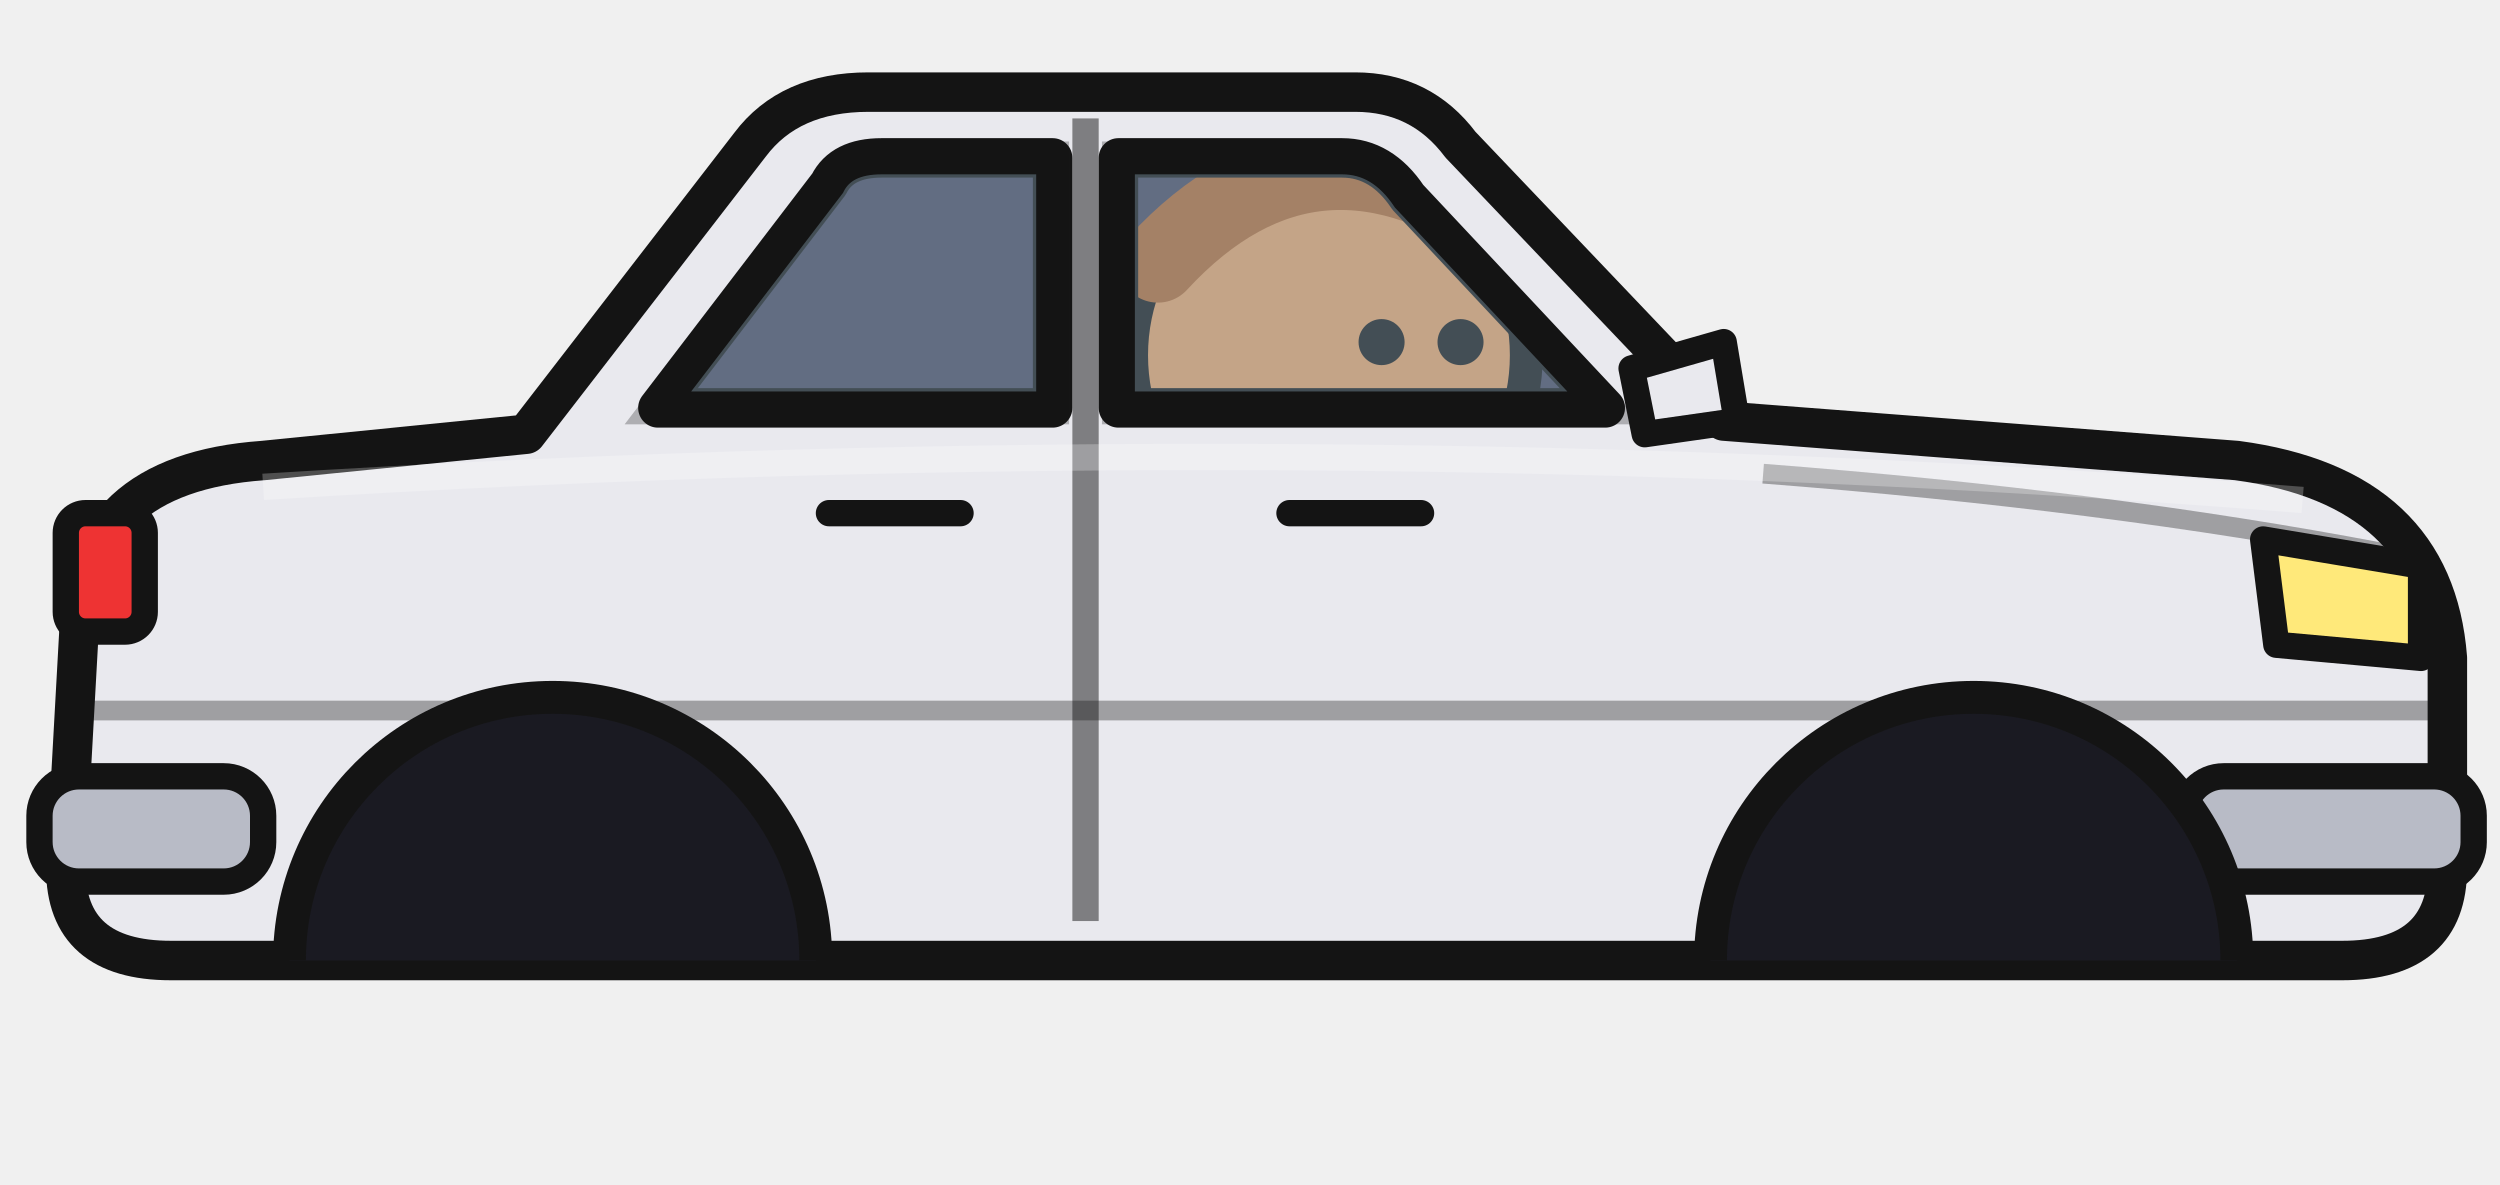
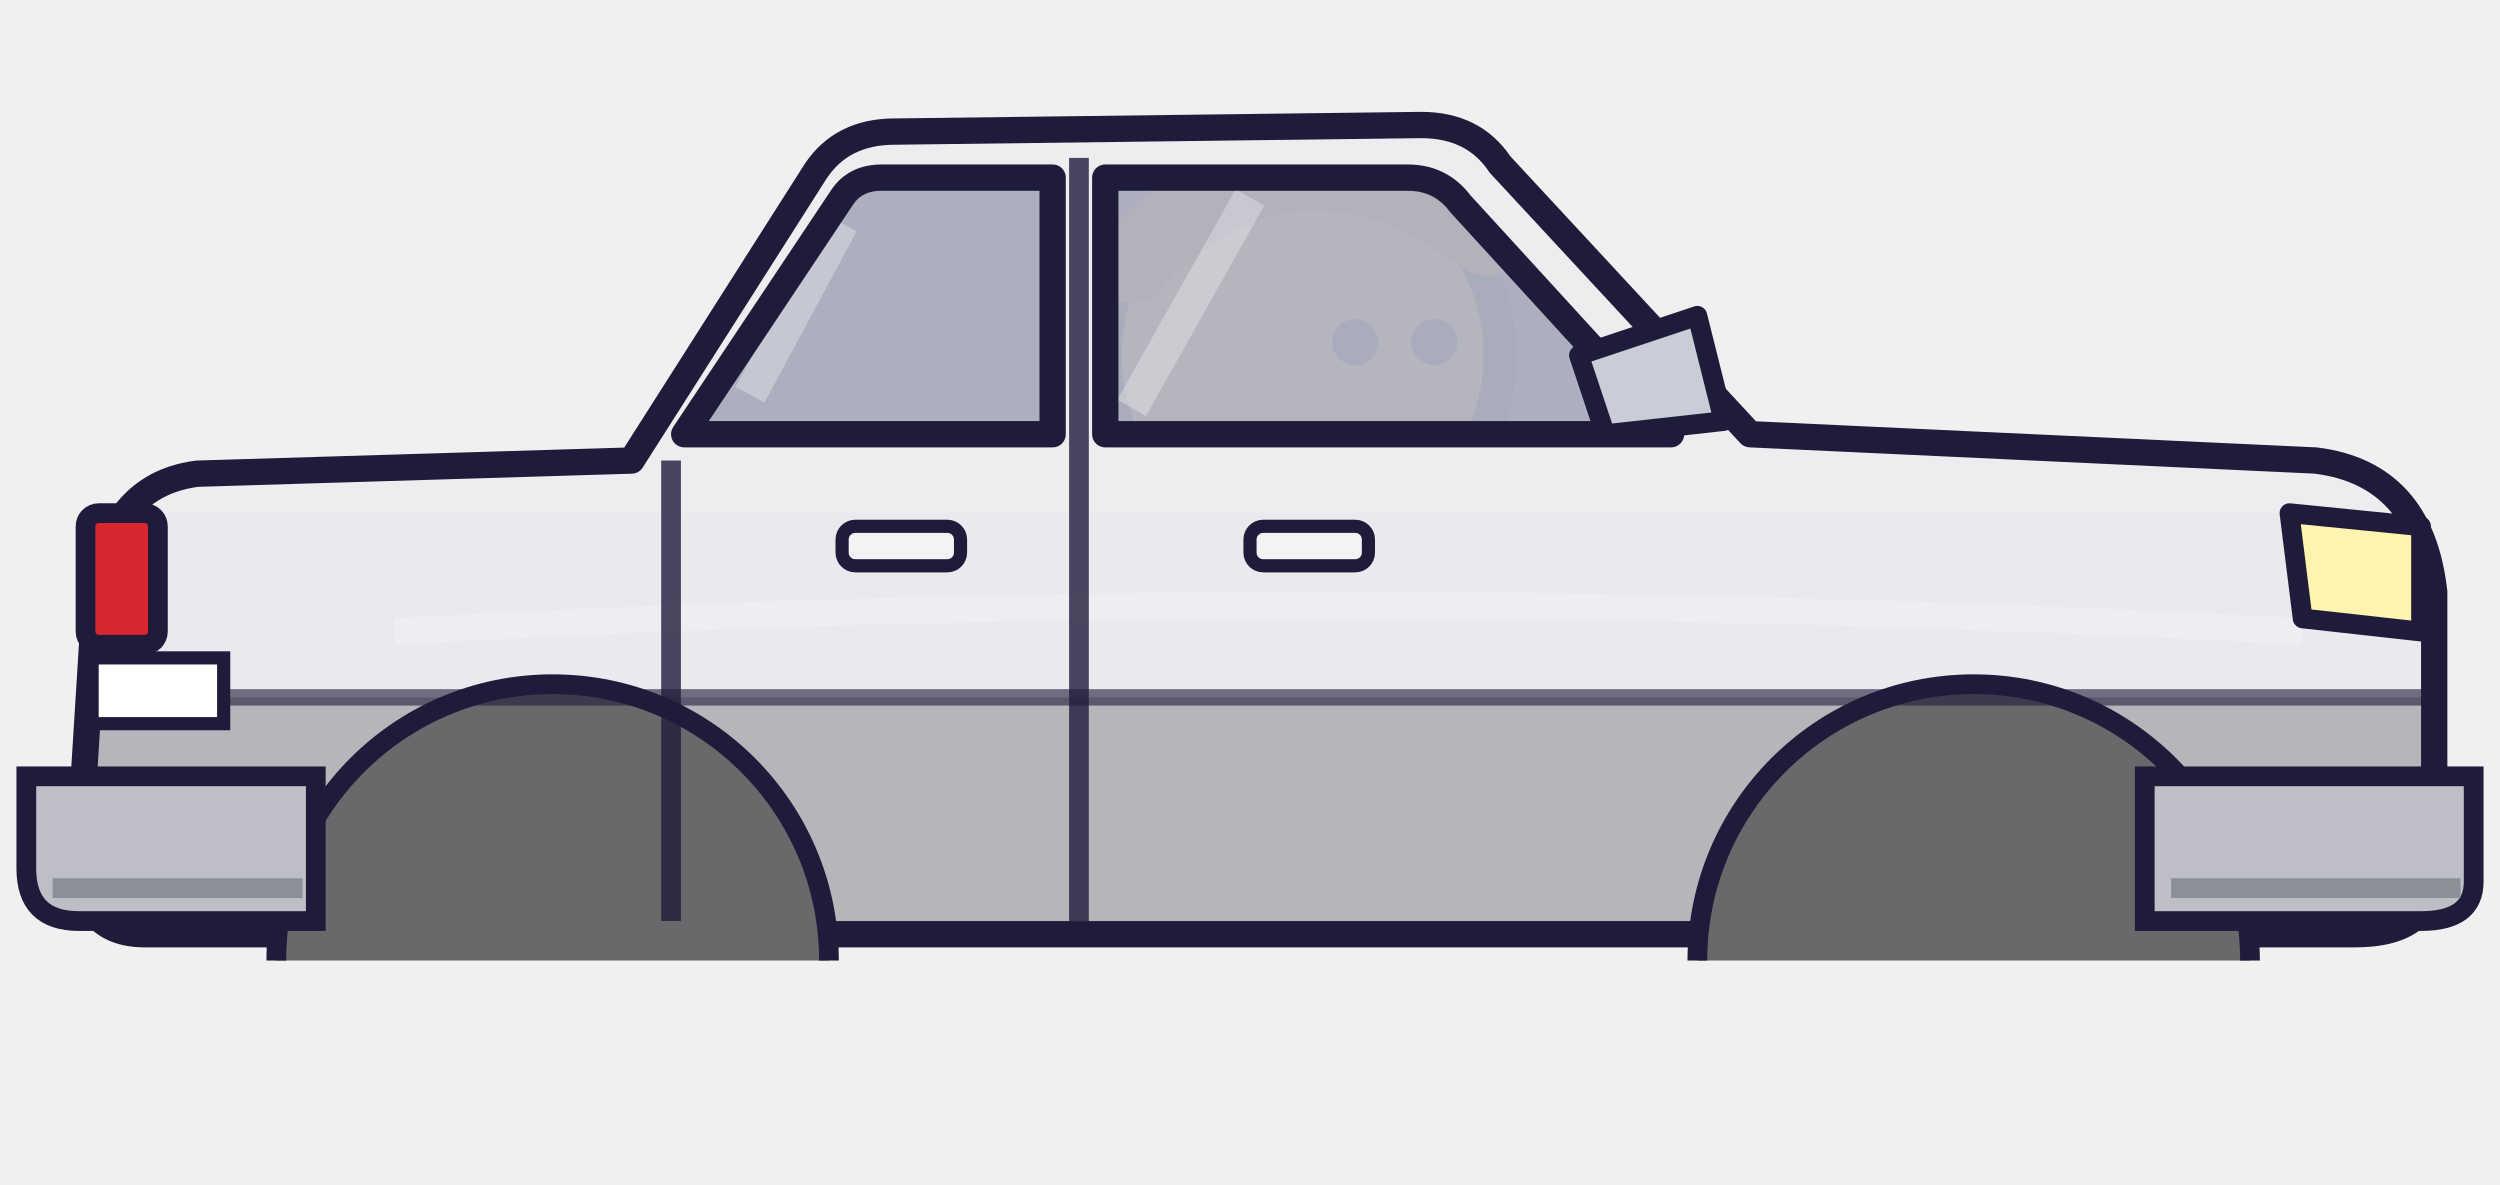
<svg xmlns="http://www.w3.org/2000/svg" width="380" height="180" viewBox="0 0 380 180">
-   <path d="M170 24 L204 24 Q210 24 214 30 L244 62 L170 62 Z M160 24 L160 62 L100 62 L126 28 Q128 24 134 24 Z" fill="#3E3E52" />
-   <g transform="translate(-44,0)">
+   <defs>
+     <clipPath id="cb">
+       <path d="M14 98 Q14 74 30 72 L96 70 L124 26 Q128 20 136 20 L216 19 Q224 19 228 25 L266 66 L352 70 Q368 72 370 90 L370 132 Q370 142 358 142 L22 142 Q12 142 12 130 Z" />
+     </clipPath>
+   </defs>
+   <path d="M168 27 L214 27 Q219 27 222 31 L254 66 L168 66 Z M104 66 L128 30 Q130 27 134 27 L160 27 L160 66 Z" fill="#3B3F57" />
+   <g transform="translate(-48,0)">
    <circle cx="246" cy="54" r="30" fill="#C68B59" stroke="#141414" stroke-width="5" />
    <path d="M220 40 Q244 14 274 36" stroke="#9A5A2B" stroke-width="12" fill="none" stroke-linecap="round" />
    <circle cx="254" cy="52" r="3.5" fill="#141414" />
    <circle cx="266" cy="52" r="3.5" fill="#141414" />
    <path d="M254 66 L266 66" stroke="#141414" stroke-width="3" stroke-linecap="round" />
  </g>
-   <path d="M12 96 Q12 72 40 70 L80 66 L114 22 Q120 14 132 14 L206 14 Q216 14 222 22 L262 64 L340 70 Q370 74 372 100 L372 132 Q372 146 356 146 L26 146 Q10 146 10 132 Z M170 24 L204 24 Q210 24 214 30 L244 62 L170 62 Z M160 24 L160 62 L100 62 L126 28 Q128 24 134 24 Z" fill="#E9E9EE" fill-rule="evenodd" stroke="#141414" stroke-width="6" stroke-linejoin="round" />
-   <path d="M170 24 L204 24 Q210 24 214 30 L244 62 L170 62 Z M160 24 L160 62 L100 62 L126 28 Q128 24 134 24 Z" fill="#BFE6FF" opacity="0.28" stroke="#141414" stroke-width="5" />
-   <path d="M14 108 L370 108" stroke="#141414" stroke-width="3" opacity="0.35" />
-   <path d="M268 72 Q320 76 362 84" stroke="#141414" stroke-width="3" opacity="0.35" fill="none" />
-   <path d="M344 82 L368 86 L368 100 L346 98 Z" fill="#FFE97A" stroke="#141414" stroke-width="4" stroke-linejoin="round" />
-   <rect x="10" y="78" width="12" height="18" rx="3" fill="#E33" stroke="#141414" stroke-width="4" />
-   <rect x="332" y="118" width="44" height="16" rx="6" fill="#B8BBC6" stroke="#141414" stroke-width="4" />
-   <rect x="6" y="118" width="34" height="16" rx="6" fill="#B8BBC6" stroke="#141414" stroke-width="4" />
-   <path d="M248 56 L262 52 L264 64 L250 66 Z" fill="#E9E9EE" stroke="#141414" stroke-width="4" stroke-linejoin="round" />
-   <path d="M196 78 L216 78 M126 78 L146 78" stroke="#141414" stroke-width="4" stroke-linecap="round" />
-   <path d="M165 18 L165 140" stroke="#141414" stroke-width="4" opacity="0.5" />
-   <path d="M40 74 Q200 64 350 76" stroke="#fff" stroke-width="4" opacity="0.25" fill="none" />
-   <path d="M84 146 m-40 0 a40 40 0 0 1 80 0 M300 146 m-40 0 a40 40 0 0 1 80 0" fill="#1A1A22" stroke="#141414" stroke-width="5" />
+   <path d="M14 98 Q14 74 30 72 L96 70 L124 26 Q128 20 136 20 L216 19 Q224 19 228 25 L266 66 L352 70 Q368 72 370 90 L370 132 Q370 142 358 142 L22 142 Q12 142 12 130 Z M168 27 L214 27 Q219 27 222 31 L254 66 L168 66 Z M104 66 L128 30 Q130 27 134 27 L160 27 L160 66 Z" fill="#E9E9EE" fill-rule="evenodd" />
+   <g clip-path="url(#cb)">
+     <path d="M0 106 L380 106 L380 180 L0 180 Z" fill="#b6b6ba" />
+     <path d="M0 0 L380 0 L380 78 L0 78 Z" fill="#ededf1" opacity="0.9" />
+     <path d="M60 96 Q200 88 350 96" stroke="#f1f1f4" stroke-width="4" fill="none" opacity="0.7" />
+   </g>
+   <path d="M168 27 L214 27 Q219 27 222 31 L254 66 L168 66 Z M104 66 L128 30 Q130 27 134 27 L160 27 L160 66 Z" fill="#465074" opacity="0.32" />
+   <path d="M190 30 L172 62 M128 34 L114 60" stroke="#fff" stroke-width="5" opacity="0.3" />
+   <path d="M14 98 Q14 74 30 72 L96 70 L124 26 Q128 20 136 20 L216 19 Q224 19 228 25 L266 66 L352 70 Q368 72 370 90 L370 132 Q370 142 358 142 L22 142 Q12 142 12 130 Z M168 27 L214 27 Q219 27 222 31 L254 66 L168 66 Z M104 66 L128 30 Q130 27 134 27 L160 27 L160 66 Z" fill="none" fill-rule="evenodd" stroke="#1F1B3A" stroke-width="4" stroke-linejoin="round" />
+   <path d="M84 146 m-42 0 a42 42 0 0 1 84 0 M300 146 m-42 0 a42 42 0 0 1 84 0" fill="#69696b" stroke="#1F1B3A" stroke-width="3" />
+   <path d="M14 106 L370 106" stroke="#1F1B3A" stroke-width="2.5" opacity="0.6" />
+   <path d="M164 24 L164 140 M102 70 L102 140" stroke="#1F1B3A" stroke-width="3" opacity="0.8" />
+   <rect x="190" y="80" width="18" height="6" rx="2" fill="#f3f3f6" stroke="#1F1B3A" stroke-width="2" />
+   <rect x="128" y="80" width="18" height="6" rx="2" fill="#f3f3f6" stroke="#1F1B3A" stroke-width="2" />
+   <path d="M348 78 L368 80 L368 96 L350 94 Z" fill="#FFF3B0" stroke="#1F1B3A" stroke-width="3" stroke-linejoin="round" />
+   <rect x="13" y="78" width="11" height="20" rx="2" fill="#D7262E" stroke="#1F1B3A" stroke-width="3" />
+   <path d="M240 54 L258 48 L262 64 L244 66 Z" fill="#C9CDD7" stroke="#1F1B3A" stroke-width="3" stroke-linejoin="round" />
+   <path d="M326 118 L376 118 L376 134 Q376 140 368 140 L326 140 Z" fill="#BDBEC6" stroke="#1F1B3A" stroke-width="3" />
+   <path d="M4 118 L48 118 L48 140 L12 140 Q4 140 4 132 Z" fill="#BDBEC6" stroke="#1F1B3A" stroke-width="3" />
+   <path d="M8 135 L46 135 M330 135 L374 135" stroke="#8C8E98" stroke-width="3" />
+   <rect x="14" y="100" width="20" height="10" fill="#fff" stroke="#1F1B3A" stroke-width="2" />
</svg>
